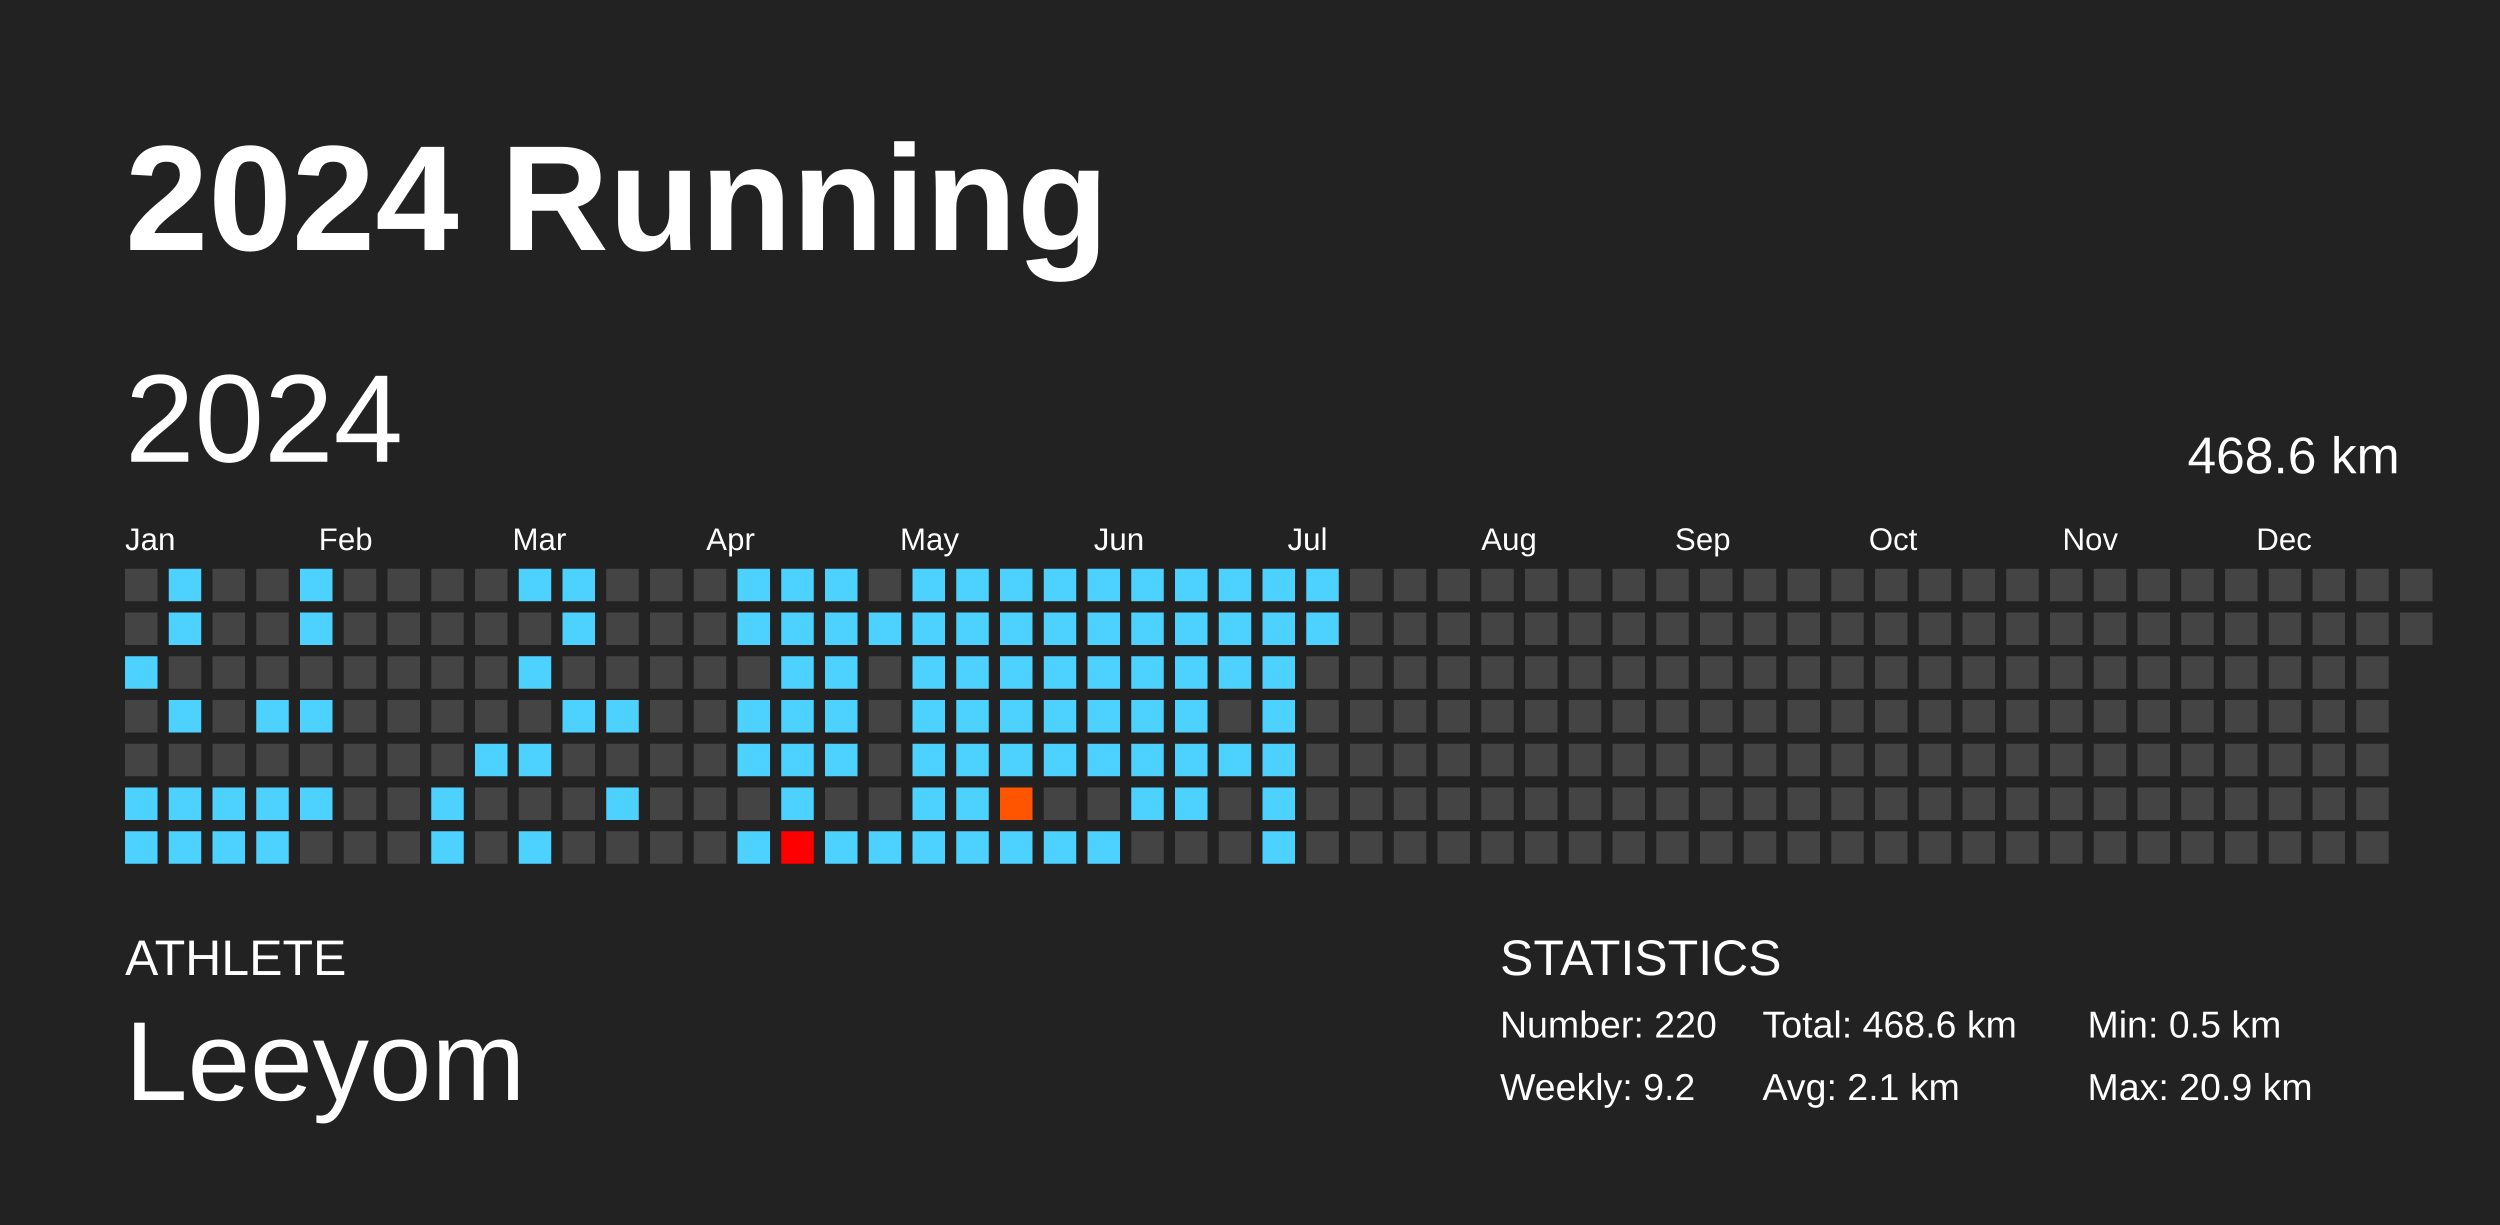
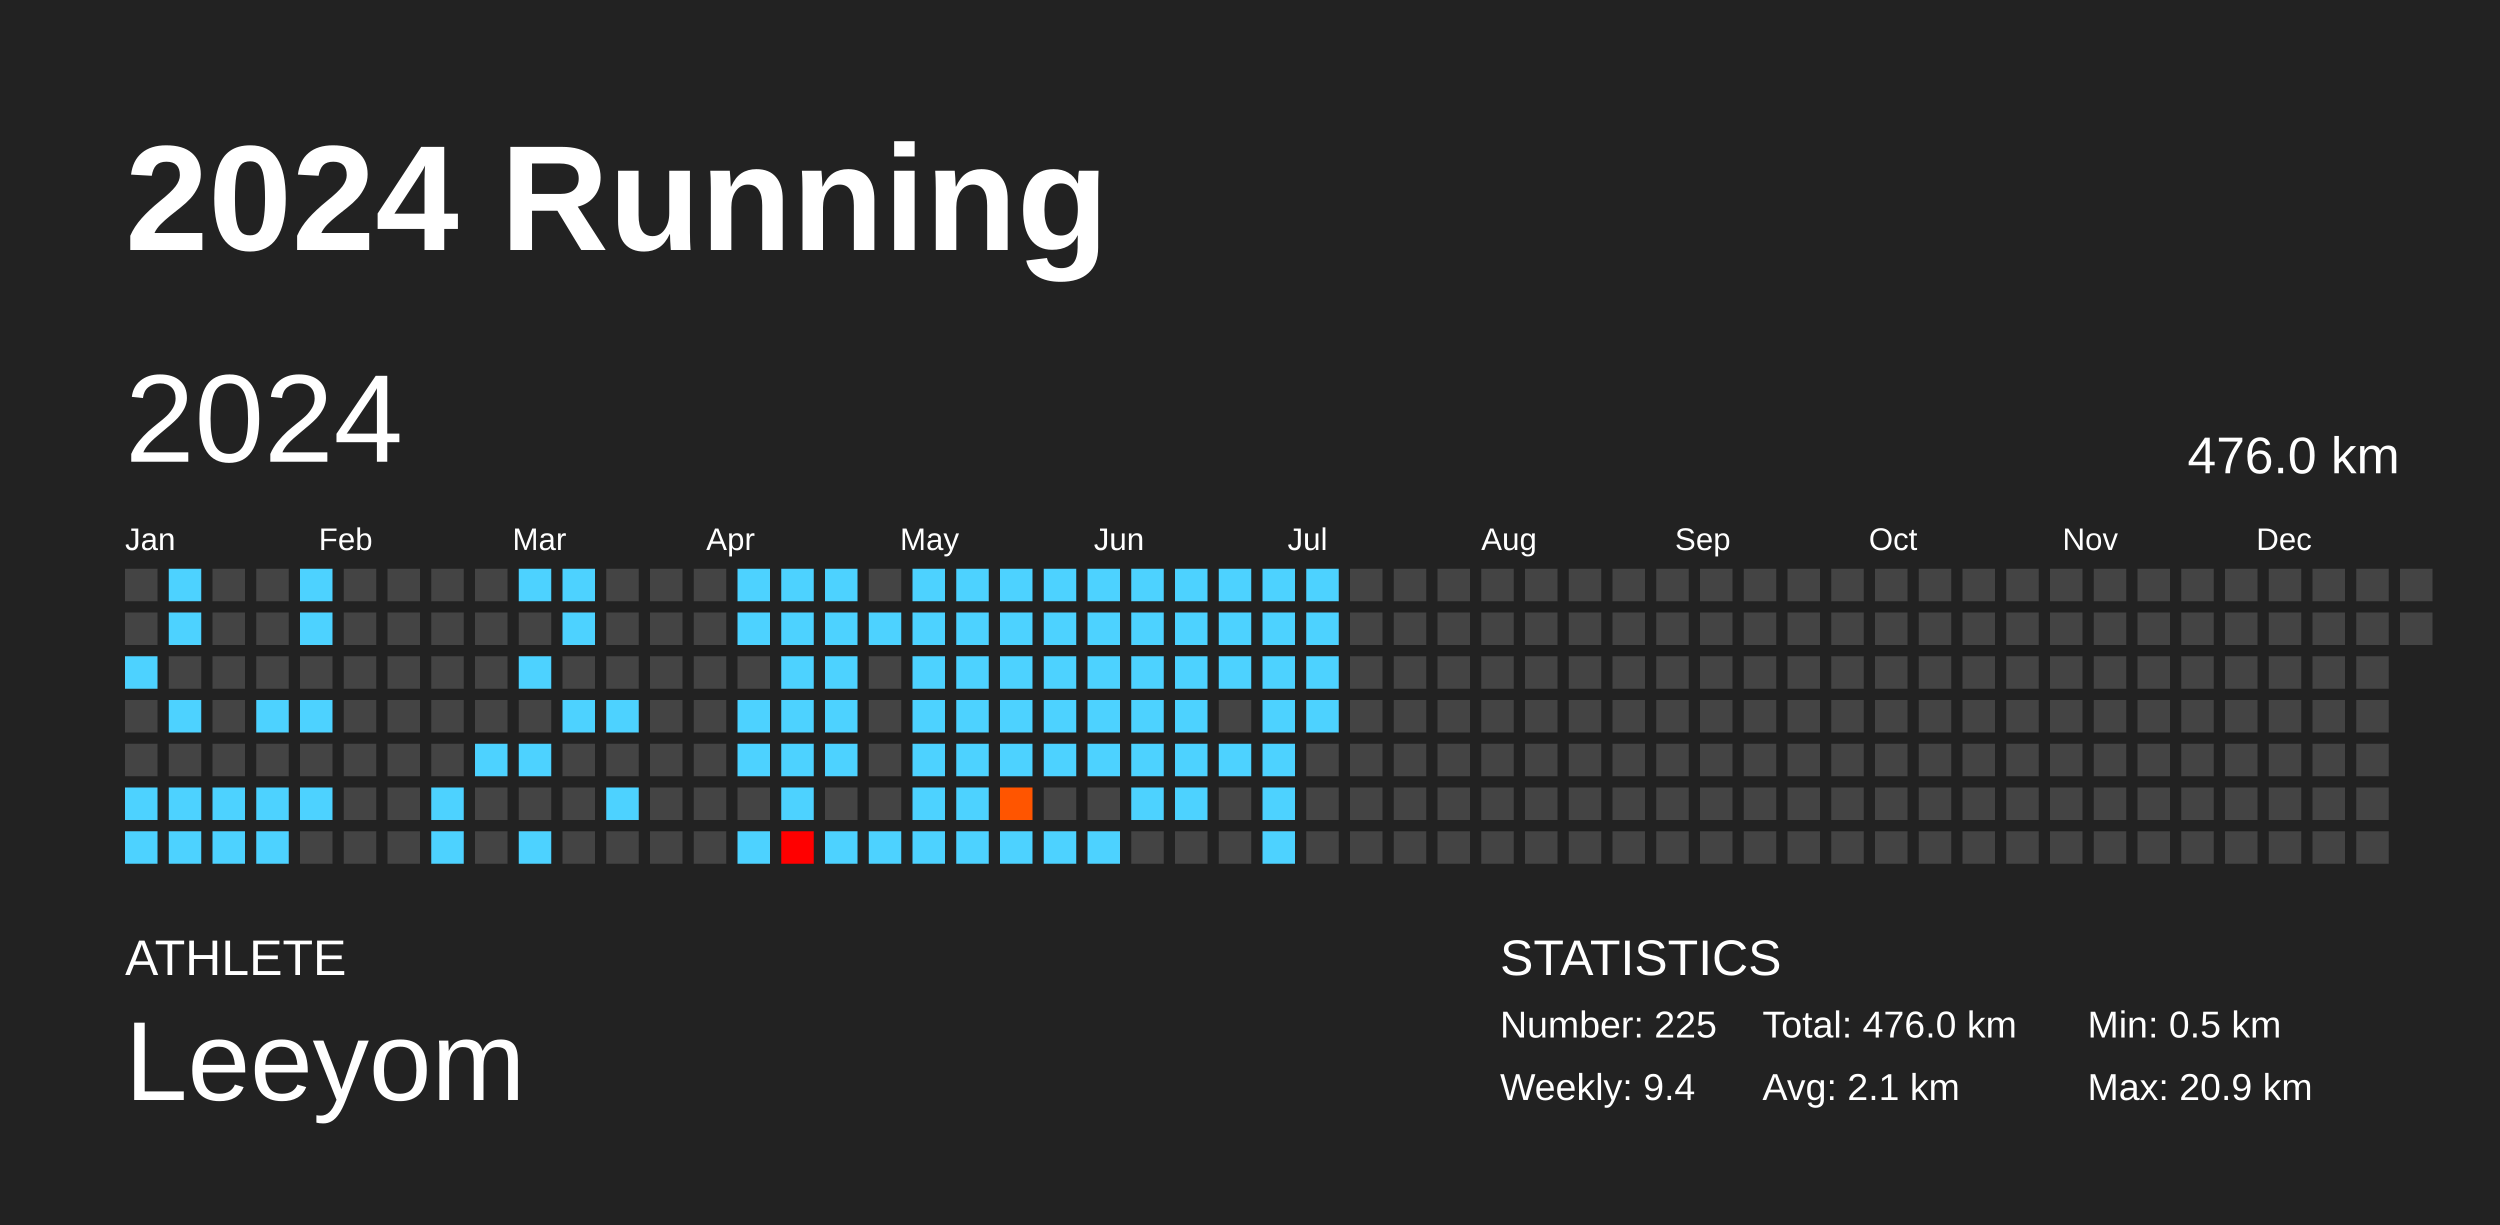
<svg xmlns="http://www.w3.org/2000/svg" baseProfile="full" height="98mm" version="1.1" viewBox="0,0,200,98" width="200mm">
  <defs />
  <rect fill="#222222" height="98" width="200" x="0" y="0" />
  <text fill="#FFFFFF" style="font-size:12px; font-family:Arial; font-weight:bold;" x="10" y="20">2024 Running</text>
  <text fill="#FFFFFF" style="font-size:4px; font-family:Arial" x="10" y="78">ATHLETE</text>
  <text fill="#FFFFFF" style="font-size:9px; font-family:Arial" x="10" y="88">Leeyom</text>
  <text fill="#FFFFFF" style="font-size:4px; font-family:Arial" x="120" y="78">STATISTICS</text>
-   <text fill="#FFFFFF" style="font-size:3px; font-family:Arial" x="120" y="83">Number: 220</text>
-   <text fill="#FFFFFF" style="font-size:3px; font-family:Arial" x="120" y="88">Weekly: 9.2</text>
-   <text fill="#FFFFFF" style="font-size:3px; font-family:Arial" x="141" y="83">Total: 468.6 km</text>
+   <text fill="#FFFFFF" style="font-size:3px; font-family:Arial" x="120" y="83">Number: 225</text>
+   <text fill="#FFFFFF" style="font-size:3px; font-family:Arial" x="120" y="88">Weekly: 9.4</text>
+   <text fill="#FFFFFF" style="font-size:3px; font-family:Arial" x="141" y="83">Total: 476.0 km</text>
  <text fill="#FFFFFF" style="font-size:3px; font-family:Arial" x="141" y="88">Avg: 2.1 km</text>
  <text fill="#FFFFFF" style="font-size:3px; font-family:Arial" x="167" y="83">Min: 0.5 km</text>
  <text fill="#FFFFFF" style="font-size:3px; font-family:Arial" x="167" y="88">Max: 20.9 km</text>
  <text dominant-baseline="hanging" fill="#FFFFFF" style="font-size:10.0px; font-family:Arial;" x="10" y="30">2024</text>
-   <text dominant-baseline="hanging" fill="#FFFFFF" style="font-size:4.125px; font-family:Arial;" x="175" y="35">468.6 km</text>
+   <text dominant-baseline="hanging" fill="#FFFFFF" style="font-size:4.125px; font-family:Arial;" x="175" y="35">476.0 km</text>
  <text fill="#FFFFFF" style="font-size:2.5px; font-family:Arial" x="10.0" y="44">Jan</text>
  <text fill="#FFFFFF" style="font-size:2.5px; font-family:Arial" x="25.5" y="44">Feb</text>
  <text fill="#FFFFFF" style="font-size:2.5px; font-family:Arial" x="41.0" y="44">Mar</text>
  <text fill="#FFFFFF" style="font-size:2.5px; font-family:Arial" x="56.5" y="44">Apr</text>
  <text fill="#FFFFFF" style="font-size:2.5px; font-family:Arial" x="72.0" y="44">May</text>
  <text fill="#FFFFFF" style="font-size:2.5px; font-family:Arial" x="87.5" y="44">Jun</text>
  <text fill="#FFFFFF" style="font-size:2.5px; font-family:Arial" x="103.0" y="44">Jul</text>
  <text fill="#FFFFFF" style="font-size:2.5px; font-family:Arial" x="118.5" y="44">Aug</text>
  <text fill="#FFFFFF" style="font-size:2.5px; font-family:Arial" x="134.0" y="44">Sep</text>
  <text fill="#FFFFFF" style="font-size:2.5px; font-family:Arial" x="149.5" y="44">Oct</text>
  <text fill="#FFFFFF" style="font-size:2.5px; font-family:Arial" x="165.0" y="44">Nov</text>
  <text fill="#FFFFFF" style="font-size:2.5px; font-family:Arial" x="180.5" y="44">Dec</text>
  <rect fill="#444444" height="2.6" width="2.6" x="10.0" y="45.5" />
  <rect fill="#444444" height="2.6" width="2.6" x="10.0" y="49.0" />
  <rect fill="#4dd2ff" height="2.6" width="2.6" x="10.0" y="52.5" />
  <rect fill="#444444" height="2.6" width="2.6" x="10.0" y="56.0" />
  <rect fill="#444444" height="2.6" width="2.6" x="10.0" y="59.5" />
  <rect fill="#4dd2ff" height="2.6" width="2.6" x="10.0" y="63.0" />
  <rect fill="#4dd2ff" height="2.6" width="2.6" x="10.0" y="66.5" />
  <rect fill="#4dd2ff" height="2.6" width="2.6" x="13.5" y="45.5" />
  <rect fill="#4dd2ff" height="2.6" width="2.6" x="13.5" y="49.0" />
  <rect fill="#444444" height="2.6" width="2.6" x="13.5" y="52.5" />
  <rect fill="#4dd2ff" height="2.6" width="2.6" x="13.5" y="56.0" />
  <rect fill="#444444" height="2.6" width="2.6" x="13.5" y="59.5" />
  <rect fill="#4dd2ff" height="2.6" width="2.6" x="13.5" y="63.0" />
  <rect fill="#4dd2ff" height="2.6" width="2.6" x="13.5" y="66.5" />
  <rect fill="#444444" height="2.6" width="2.6" x="17.0" y="45.5" />
  <rect fill="#444444" height="2.6" width="2.6" x="17.0" y="49.0" />
  <rect fill="#444444" height="2.6" width="2.6" x="17.0" y="52.5" />
  <rect fill="#444444" height="2.6" width="2.6" x="17.0" y="56.0" />
  <rect fill="#444444" height="2.6" width="2.6" x="17.0" y="59.5" />
  <rect fill="#4dd2ff" height="2.6" width="2.6" x="17.0" y="63.0" />
  <rect fill="#4dd2ff" height="2.6" width="2.6" x="17.0" y="66.5" />
  <rect fill="#444444" height="2.6" width="2.6" x="20.5" y="45.5" />
  <rect fill="#444444" height="2.6" width="2.6" x="20.5" y="49.0" />
  <rect fill="#444444" height="2.6" width="2.6" x="20.5" y="52.5" />
  <rect fill="#4dd2ff" height="2.6" width="2.6" x="20.5" y="56.0" />
  <rect fill="#444444" height="2.6" width="2.6" x="20.5" y="59.5" />
  <rect fill="#4dd2ff" height="2.6" width="2.6" x="20.5" y="63.0" />
  <rect fill="#4dd2ff" height="2.6" width="2.6" x="20.5" y="66.5" />
  <rect fill="#4dd2ff" height="2.6" width="2.6" x="24.0" y="45.5" />
  <rect fill="#4dd2ff" height="2.6" width="2.6" x="24.0" y="49.0" />
  <rect fill="#444444" height="2.6" width="2.6" x="24.0" y="52.5" />
  <rect fill="#4dd2ff" height="2.6" width="2.6" x="24.0" y="56.0" />
  <rect fill="#444444" height="2.6" width="2.6" x="24.0" y="59.5" />
  <rect fill="#4dd2ff" height="2.6" width="2.6" x="24.0" y="63.0" />
  <rect fill="#444444" height="2.6" width="2.6" x="24.0" y="66.5" />
  <rect fill="#444444" height="2.6" width="2.6" x="27.5" y="45.5" />
  <rect fill="#444444" height="2.6" width="2.6" x="27.5" y="49.0" />
  <rect fill="#444444" height="2.6" width="2.6" x="27.5" y="52.5" />
  <rect fill="#444444" height="2.6" width="2.6" x="27.5" y="56.0" />
  <rect fill="#444444" height="2.6" width="2.6" x="27.5" y="59.5" />
  <rect fill="#444444" height="2.6" width="2.6" x="27.5" y="63.0" />
  <rect fill="#444444" height="2.6" width="2.6" x="27.5" y="66.5" />
  <rect fill="#444444" height="2.6" width="2.6" x="31.0" y="45.5" />
  <rect fill="#444444" height="2.6" width="2.6" x="31.0" y="49.0" />
  <rect fill="#444444" height="2.6" width="2.6" x="31.0" y="52.5" />
  <rect fill="#444444" height="2.6" width="2.6" x="31.0" y="56.0" />
  <rect fill="#444444" height="2.6" width="2.6" x="31.0" y="59.5" />
  <rect fill="#444444" height="2.6" width="2.6" x="31.0" y="63.0" />
  <rect fill="#444444" height="2.6" width="2.6" x="31.0" y="66.5" />
  <rect fill="#444444" height="2.6" width="2.6" x="34.5" y="45.5" />
  <rect fill="#444444" height="2.6" width="2.6" x="34.5" y="49.0" />
  <rect fill="#444444" height="2.6" width="2.6" x="34.5" y="52.5" />
  <rect fill="#444444" height="2.6" width="2.6" x="34.5" y="56.0" />
  <rect fill="#444444" height="2.6" width="2.6" x="34.5" y="59.5" />
  <rect fill="#4dd2ff" height="2.6" width="2.6" x="34.5" y="63.0" />
  <rect fill="#4dd2ff" height="2.6" width="2.6" x="34.5" y="66.5" />
  <rect fill="#444444" height="2.6" width="2.6" x="38.0" y="45.5" />
  <rect fill="#444444" height="2.6" width="2.6" x="38.0" y="49.0" />
  <rect fill="#444444" height="2.6" width="2.6" x="38.0" y="52.5" />
  <rect fill="#444444" height="2.6" width="2.6" x="38.0" y="56.0" />
  <rect fill="#4dd2ff" height="2.6" width="2.6" x="38.0" y="59.5" />
  <rect fill="#444444" height="2.6" width="2.6" x="38.0" y="63.0" />
  <rect fill="#444444" height="2.6" width="2.6" x="38.0" y="66.5" />
  <rect fill="#4dd2ff" height="2.6" width="2.6" x="41.5" y="45.5" />
  <rect fill="#444444" height="2.6" width="2.6" x="41.5" y="49.0" />
  <rect fill="#4dd2ff" height="2.6" width="2.6" x="41.5" y="52.5" />
  <rect fill="#444444" height="2.6" width="2.6" x="41.5" y="56.0" />
  <rect fill="#4dd2ff" height="2.6" width="2.6" x="41.5" y="59.5" />
  <rect fill="#444444" height="2.6" width="2.6" x="41.5" y="63.0" />
  <rect fill="#4dd2ff" height="2.6" width="2.6" x="41.5" y="66.5" />
  <rect fill="#4dd2ff" height="2.6" width="2.6" x="45.0" y="45.5" />
  <rect fill="#4dd2ff" height="2.6" width="2.6" x="45.0" y="49.0" />
  <rect fill="#444444" height="2.6" width="2.6" x="45.0" y="52.5" />
  <rect fill="#4dd2ff" height="2.6" width="2.6" x="45.0" y="56.0" />
  <rect fill="#444444" height="2.6" width="2.6" x="45.0" y="59.5" />
  <rect fill="#444444" height="2.6" width="2.6" x="45.0" y="63.0" />
  <rect fill="#444444" height="2.6" width="2.6" x="45.0" y="66.5" />
  <rect fill="#444444" height="2.6" width="2.6" x="48.5" y="45.5" />
  <rect fill="#444444" height="2.6" width="2.6" x="48.5" y="49.0" />
  <rect fill="#444444" height="2.6" width="2.6" x="48.5" y="52.5" />
  <rect fill="#4dd2ff" height="2.6" width="2.6" x="48.5" y="56.0" />
  <rect fill="#444444" height="2.6" width="2.6" x="48.5" y="59.5" />
  <rect fill="#4dd2ff" height="2.6" width="2.6" x="48.5" y="63.0" />
  <rect fill="#444444" height="2.6" width="2.6" x="48.5" y="66.5" />
  <rect fill="#444444" height="2.6" width="2.6" x="52.0" y="45.5" />
  <rect fill="#444444" height="2.6" width="2.6" x="52.0" y="49.0" />
  <rect fill="#444444" height="2.6" width="2.6" x="52.0" y="52.5" />
  <rect fill="#444444" height="2.6" width="2.6" x="52.0" y="56.0" />
  <rect fill="#444444" height="2.6" width="2.6" x="52.0" y="59.5" />
  <rect fill="#444444" height="2.6" width="2.6" x="52.0" y="63.0" />
  <rect fill="#444444" height="2.6" width="2.6" x="52.0" y="66.5" />
  <rect fill="#444444" height="2.6" width="2.6" x="55.5" y="45.5" />
  <rect fill="#444444" height="2.6" width="2.6" x="55.5" y="49.0" />
  <rect fill="#444444" height="2.6" width="2.6" x="55.5" y="52.5" />
  <rect fill="#444444" height="2.6" width="2.6" x="55.5" y="56.0" />
  <rect fill="#444444" height="2.6" width="2.6" x="55.5" y="59.5" />
  <rect fill="#444444" height="2.6" width="2.6" x="55.5" y="63.0" />
  <rect fill="#444444" height="2.6" width="2.6" x="55.5" y="66.5" />
  <rect fill="#4dd2ff" height="2.6" width="2.6" x="59.0" y="45.5" />
  <rect fill="#4dd2ff" height="2.6" width="2.6" x="59.0" y="49.0" />
  <rect fill="#444444" height="2.6" width="2.6" x="59.0" y="52.5" />
  <rect fill="#4dd2ff" height="2.6" width="2.6" x="59.0" y="56.0" />
  <rect fill="#4dd2ff" height="2.6" width="2.6" x="59.0" y="59.5" />
  <rect fill="#444444" height="2.6" width="2.6" x="59.0" y="63.0" />
  <rect fill="#4dd2ff" height="2.6" width="2.6" x="59.0" y="66.5" />
  <rect fill="#4dd2ff" height="2.6" width="2.6" x="62.5" y="45.5" />
  <rect fill="#4dd2ff" height="2.6" width="2.6" x="62.5" y="49.0" />
  <rect fill="#4dd2ff" height="2.6" width="2.6" x="62.5" y="52.5" />
  <rect fill="#4dd2ff" height="2.6" width="2.6" x="62.5" y="56.0" />
  <rect fill="#4dd2ff" height="2.6" width="2.6" x="62.5" y="59.5" />
  <rect fill="#4dd2ff" height="2.6" width="2.6" x="62.5" y="63.0" />
  <rect fill="red" height="2.6" width="2.6" x="62.5" y="66.5" />
  <rect fill="#4dd2ff" height="2.6" width="2.6" x="66.0" y="45.5" />
  <rect fill="#4dd2ff" height="2.6" width="2.6" x="66.0" y="49.0" />
  <rect fill="#4dd2ff" height="2.6" width="2.6" x="66.0" y="52.5" />
  <rect fill="#4dd2ff" height="2.6" width="2.6" x="66.0" y="56.0" />
  <rect fill="#4dd2ff" height="2.6" width="2.6" x="66.0" y="59.5" />
  <rect fill="#444444" height="2.6" width="2.6" x="66.0" y="63.0" />
  <rect fill="#4dd2ff" height="2.6" width="2.6" x="66.0" y="66.5" />
  <rect fill="#444444" height="2.6" width="2.6" x="69.5" y="45.5" />
  <rect fill="#4dd2ff" height="2.6" width="2.6" x="69.5" y="49.0" />
  <rect fill="#444444" height="2.6" width="2.6" x="69.5" y="52.5" />
  <rect fill="#444444" height="2.6" width="2.6" x="69.5" y="56.0" />
  <rect fill="#444444" height="2.6" width="2.6" x="69.5" y="59.5" />
  <rect fill="#444444" height="2.6" width="2.6" x="69.5" y="63.0" />
  <rect fill="#4dd2ff" height="2.6" width="2.6" x="69.5" y="66.5" />
  <rect fill="#4dd2ff" height="2.6" width="2.6" x="73.0" y="45.5" />
  <rect fill="#4dd2ff" height="2.6" width="2.6" x="73.0" y="49.0" />
  <rect fill="#4dd2ff" height="2.6" width="2.6" x="73.0" y="52.5" />
  <rect fill="#4dd2ff" height="2.6" width="2.6" x="73.0" y="56.0" />
  <rect fill="#4dd2ff" height="2.6" width="2.6" x="73.0" y="59.5" />
  <rect fill="#4dd2ff" height="2.6" width="2.6" x="73.0" y="63.0" />
  <rect fill="#4dd2ff" height="2.6" width="2.6" x="73.0" y="66.5" />
  <rect fill="#4dd2ff" height="2.6" width="2.6" x="76.5" y="45.5" />
  <rect fill="#4dd2ff" height="2.6" width="2.6" x="76.5" y="49.0" />
  <rect fill="#4dd2ff" height="2.6" width="2.6" x="76.5" y="52.5" />
  <rect fill="#4dd2ff" height="2.6" width="2.6" x="76.5" y="56.0" />
  <rect fill="#4dd2ff" height="2.6" width="2.6" x="76.5" y="59.5" />
  <rect fill="#4dd2ff" height="2.6" width="2.6" x="76.5" y="63.0" />
  <rect fill="#4dd2ff" height="2.6" width="2.6" x="76.5" y="66.5" />
  <rect fill="#4dd2ff" height="2.6" width="2.6" x="80.0" y="45.5" />
  <rect fill="#4dd2ff" height="2.6" width="2.6" x="80.0" y="49.0" />
  <rect fill="#4dd2ff" height="2.6" width="2.6" x="80.0" y="52.5" />
  <rect fill="#4dd2ff" height="2.6" width="2.6" x="80.0" y="56.0" />
  <rect fill="#4dd2ff" height="2.6" width="2.6" x="80.0" y="59.5" />
  <rect fill="#ff5500" height="2.6" width="2.6" x="80.0" y="63.0" />
  <rect fill="#4dd2ff" height="2.6" width="2.6" x="80.0" y="66.5" />
  <rect fill="#4dd2ff" height="2.6" width="2.6" x="83.5" y="45.5" />
  <rect fill="#4dd2ff" height="2.6" width="2.6" x="83.5" y="49.0" />
  <rect fill="#4dd2ff" height="2.6" width="2.6" x="83.5" y="52.5" />
  <rect fill="#4dd2ff" height="2.6" width="2.6" x="83.5" y="56.0" />
  <rect fill="#4dd2ff" height="2.6" width="2.6" x="83.5" y="59.5" />
  <rect fill="#444444" height="2.6" width="2.6" x="83.5" y="63.0" />
  <rect fill="#4dd2ff" height="2.6" width="2.6" x="83.5" y="66.5" />
  <rect fill="#4dd2ff" height="2.6" width="2.6" x="87.0" y="45.5" />
  <rect fill="#4dd2ff" height="2.6" width="2.6" x="87.0" y="49.0" />
  <rect fill="#4dd2ff" height="2.6" width="2.6" x="87.0" y="52.5" />
  <rect fill="#4dd2ff" height="2.6" width="2.6" x="87.0" y="56.0" />
  <rect fill="#4dd2ff" height="2.6" width="2.6" x="87.0" y="59.5" />
  <rect fill="#444444" height="2.6" width="2.6" x="87.0" y="63.0" />
  <rect fill="#4dd2ff" height="2.6" width="2.6" x="87.0" y="66.5" />
  <rect fill="#4dd2ff" height="2.6" width="2.6" x="90.5" y="45.5" />
  <rect fill="#4dd2ff" height="2.6" width="2.6" x="90.5" y="49.0" />
  <rect fill="#4dd2ff" height="2.6" width="2.6" x="90.5" y="52.5" />
  <rect fill="#4dd2ff" height="2.6" width="2.6" x="90.5" y="56.0" />
  <rect fill="#4dd2ff" height="2.6" width="2.6" x="90.5" y="59.5" />
  <rect fill="#4dd2ff" height="2.6" width="2.6" x="90.5" y="63.0" />
  <rect fill="#444444" height="2.6" width="2.6" x="90.5" y="66.5" />
  <rect fill="#4dd2ff" height="2.6" width="2.6" x="94.0" y="45.5" />
  <rect fill="#4dd2ff" height="2.6" width="2.6" x="94.0" y="49.0" />
  <rect fill="#4dd2ff" height="2.6" width="2.6" x="94.0" y="52.5" />
  <rect fill="#4dd2ff" height="2.6" width="2.6" x="94.0" y="56.0" />
  <rect fill="#4dd2ff" height="2.6" width="2.6" x="94.0" y="59.5" />
  <rect fill="#4dd2ff" height="2.6" width="2.6" x="94.0" y="63.0" />
  <rect fill="#444444" height="2.6" width="2.6" x="94.0" y="66.5" />
  <rect fill="#4dd2ff" height="2.6" width="2.6" x="97.5" y="45.5" />
  <rect fill="#4dd2ff" height="2.6" width="2.6" x="97.5" y="49.0" />
  <rect fill="#4dd2ff" height="2.6" width="2.6" x="97.5" y="52.5" />
  <rect fill="#444444" height="2.6" width="2.6" x="97.5" y="56.0" />
  <rect fill="#4dd2ff" height="2.6" width="2.6" x="97.5" y="59.5" />
  <rect fill="#444444" height="2.6" width="2.6" x="97.5" y="63.0" />
  <rect fill="#444444" height="2.6" width="2.6" x="97.5" y="66.5" />
  <rect fill="#4dd2ff" height="2.6" width="2.6" x="101.0" y="45.5" />
  <rect fill="#4dd2ff" height="2.6" width="2.6" x="101.0" y="49.0" />
  <rect fill="#4dd2ff" height="2.6" width="2.6" x="101.0" y="52.5" />
  <rect fill="#4dd2ff" height="2.6" width="2.6" x="101.0" y="56.0" />
  <rect fill="#4dd2ff" height="2.6" width="2.6" x="101.0" y="59.5" />
  <rect fill="#4dd2ff" height="2.6" width="2.6" x="101.0" y="63.0" />
  <rect fill="#4dd2ff" height="2.6" width="2.6" x="101.0" y="66.5" />
  <rect fill="#4dd2ff" height="2.6" width="2.6" x="104.5" y="45.5" />
  <rect fill="#4dd2ff" height="2.6" width="2.6" x="104.5" y="49.0" />
-   <rect fill="#444444" height="2.6" width="2.6" x="104.5" y="52.5" />
-   <rect fill="#444444" height="2.6" width="2.6" x="104.5" y="56.0" />
+   <rect fill="#4dd2ff" height="2.6" width="2.6" x="104.5" y="52.5" />
+   <rect fill="#4dd2ff" height="2.6" width="2.6" x="104.5" y="56.0" />
  <rect fill="#444444" height="2.6" width="2.6" x="104.5" y="59.5" />
  <rect fill="#444444" height="2.6" width="2.6" x="104.5" y="63.0" />
  <rect fill="#444444" height="2.6" width="2.6" x="104.5" y="66.5" />
  <rect fill="#444444" height="2.6" width="2.6" x="108.0" y="45.5" />
  <rect fill="#444444" height="2.6" width="2.6" x="108.0" y="49.0" />
  <rect fill="#444444" height="2.6" width="2.6" x="108.0" y="52.5" />
  <rect fill="#444444" height="2.6" width="2.6" x="108.0" y="56.0" />
  <rect fill="#444444" height="2.6" width="2.6" x="108.0" y="59.5" />
  <rect fill="#444444" height="2.6" width="2.6" x="108.0" y="63.0" />
  <rect fill="#444444" height="2.6" width="2.6" x="108.0" y="66.5" />
  <rect fill="#444444" height="2.6" width="2.6" x="111.5" y="45.5" />
  <rect fill="#444444" height="2.6" width="2.6" x="111.5" y="49.0" />
  <rect fill="#444444" height="2.6" width="2.6" x="111.5" y="52.5" />
  <rect fill="#444444" height="2.6" width="2.6" x="111.5" y="56.0" />
  <rect fill="#444444" height="2.6" width="2.6" x="111.5" y="59.5" />
  <rect fill="#444444" height="2.6" width="2.6" x="111.5" y="63.0" />
  <rect fill="#444444" height="2.6" width="2.6" x="111.5" y="66.5" />
  <rect fill="#444444" height="2.6" width="2.6" x="115.0" y="45.5" />
  <rect fill="#444444" height="2.6" width="2.6" x="115.0" y="49.0" />
  <rect fill="#444444" height="2.6" width="2.6" x="115.0" y="52.5" />
  <rect fill="#444444" height="2.6" width="2.6" x="115.0" y="56.0" />
  <rect fill="#444444" height="2.6" width="2.6" x="115.0" y="59.5" />
  <rect fill="#444444" height="2.6" width="2.6" x="115.0" y="63.0" />
  <rect fill="#444444" height="2.6" width="2.6" x="115.0" y="66.5" />
  <rect fill="#444444" height="2.6" width="2.6" x="118.5" y="45.5" />
  <rect fill="#444444" height="2.6" width="2.6" x="118.5" y="49.0" />
  <rect fill="#444444" height="2.6" width="2.6" x="118.5" y="52.5" />
  <rect fill="#444444" height="2.6" width="2.6" x="118.5" y="56.0" />
  <rect fill="#444444" height="2.6" width="2.6" x="118.5" y="59.5" />
  <rect fill="#444444" height="2.6" width="2.6" x="118.5" y="63.0" />
  <rect fill="#444444" height="2.6" width="2.6" x="118.5" y="66.5" />
  <rect fill="#444444" height="2.6" width="2.6" x="122.0" y="45.5" />
  <rect fill="#444444" height="2.6" width="2.6" x="122.0" y="49.0" />
  <rect fill="#444444" height="2.6" width="2.6" x="122.0" y="52.5" />
  <rect fill="#444444" height="2.6" width="2.6" x="122.0" y="56.0" />
  <rect fill="#444444" height="2.6" width="2.6" x="122.0" y="59.5" />
  <rect fill="#444444" height="2.6" width="2.6" x="122.0" y="63.0" />
  <rect fill="#444444" height="2.6" width="2.6" x="122.0" y="66.5" />
  <rect fill="#444444" height="2.6" width="2.6" x="125.5" y="45.5" />
  <rect fill="#444444" height="2.6" width="2.6" x="125.5" y="49.0" />
  <rect fill="#444444" height="2.6" width="2.6" x="125.5" y="52.5" />
  <rect fill="#444444" height="2.6" width="2.6" x="125.5" y="56.0" />
  <rect fill="#444444" height="2.6" width="2.6" x="125.5" y="59.5" />
  <rect fill="#444444" height="2.6" width="2.6" x="125.5" y="63.0" />
  <rect fill="#444444" height="2.6" width="2.6" x="125.5" y="66.5" />
  <rect fill="#444444" height="2.6" width="2.6" x="129.0" y="45.5" />
  <rect fill="#444444" height="2.6" width="2.6" x="129.0" y="49.0" />
  <rect fill="#444444" height="2.6" width="2.6" x="129.0" y="52.5" />
  <rect fill="#444444" height="2.6" width="2.6" x="129.0" y="56.0" />
  <rect fill="#444444" height="2.6" width="2.6" x="129.0" y="59.5" />
  <rect fill="#444444" height="2.6" width="2.6" x="129.0" y="63.0" />
  <rect fill="#444444" height="2.6" width="2.6" x="129.0" y="66.5" />
  <rect fill="#444444" height="2.6" width="2.6" x="132.5" y="45.5" />
  <rect fill="#444444" height="2.6" width="2.6" x="132.5" y="49.0" />
  <rect fill="#444444" height="2.6" width="2.6" x="132.5" y="52.5" />
  <rect fill="#444444" height="2.6" width="2.6" x="132.5" y="56.0" />
  <rect fill="#444444" height="2.6" width="2.6" x="132.5" y="59.5" />
  <rect fill="#444444" height="2.6" width="2.6" x="132.5" y="63.0" />
  <rect fill="#444444" height="2.6" width="2.6" x="132.5" y="66.5" />
  <rect fill="#444444" height="2.6" width="2.6" x="136.0" y="45.5" />
  <rect fill="#444444" height="2.6" width="2.6" x="136.0" y="49.0" />
  <rect fill="#444444" height="2.6" width="2.6" x="136.0" y="52.5" />
  <rect fill="#444444" height="2.6" width="2.6" x="136.0" y="56.0" />
  <rect fill="#444444" height="2.6" width="2.6" x="136.0" y="59.5" />
  <rect fill="#444444" height="2.6" width="2.6" x="136.0" y="63.0" />
  <rect fill="#444444" height="2.6" width="2.6" x="136.0" y="66.5" />
  <rect fill="#444444" height="2.6" width="2.6" x="139.5" y="45.5" />
  <rect fill="#444444" height="2.6" width="2.6" x="139.5" y="49.0" />
  <rect fill="#444444" height="2.6" width="2.6" x="139.5" y="52.5" />
  <rect fill="#444444" height="2.6" width="2.6" x="139.5" y="56.0" />
  <rect fill="#444444" height="2.6" width="2.6" x="139.5" y="59.5" />
  <rect fill="#444444" height="2.6" width="2.6" x="139.5" y="63.0" />
  <rect fill="#444444" height="2.6" width="2.6" x="139.5" y="66.5" />
  <rect fill="#444444" height="2.6" width="2.6" x="143.0" y="45.5" />
  <rect fill="#444444" height="2.6" width="2.6" x="143.0" y="49.0" />
  <rect fill="#444444" height="2.6" width="2.6" x="143.0" y="52.5" />
  <rect fill="#444444" height="2.6" width="2.6" x="143.0" y="56.0" />
  <rect fill="#444444" height="2.6" width="2.6" x="143.0" y="59.5" />
  <rect fill="#444444" height="2.6" width="2.6" x="143.0" y="63.0" />
  <rect fill="#444444" height="2.6" width="2.6" x="143.0" y="66.5" />
  <rect fill="#444444" height="2.6" width="2.6" x="146.5" y="45.5" />
  <rect fill="#444444" height="2.6" width="2.6" x="146.5" y="49.0" />
  <rect fill="#444444" height="2.6" width="2.6" x="146.5" y="52.5" />
  <rect fill="#444444" height="2.6" width="2.6" x="146.5" y="56.0" />
  <rect fill="#444444" height="2.6" width="2.6" x="146.5" y="59.5" />
  <rect fill="#444444" height="2.6" width="2.6" x="146.5" y="63.0" />
  <rect fill="#444444" height="2.6" width="2.6" x="146.5" y="66.5" />
  <rect fill="#444444" height="2.6" width="2.6" x="150.0" y="45.5" />
  <rect fill="#444444" height="2.6" width="2.6" x="150.0" y="49.0" />
  <rect fill="#444444" height="2.6" width="2.6" x="150.0" y="52.5" />
  <rect fill="#444444" height="2.6" width="2.6" x="150.0" y="56.0" />
  <rect fill="#444444" height="2.6" width="2.6" x="150.0" y="59.5" />
  <rect fill="#444444" height="2.6" width="2.6" x="150.0" y="63.0" />
  <rect fill="#444444" height="2.6" width="2.6" x="150.0" y="66.5" />
  <rect fill="#444444" height="2.6" width="2.6" x="153.5" y="45.5" />
  <rect fill="#444444" height="2.6" width="2.6" x="153.5" y="49.0" />
  <rect fill="#444444" height="2.6" width="2.6" x="153.5" y="52.5" />
  <rect fill="#444444" height="2.6" width="2.6" x="153.5" y="56.0" />
  <rect fill="#444444" height="2.6" width="2.6" x="153.5" y="59.5" />
  <rect fill="#444444" height="2.6" width="2.6" x="153.5" y="63.0" />
  <rect fill="#444444" height="2.6" width="2.6" x="153.5" y="66.5" />
  <rect fill="#444444" height="2.6" width="2.6" x="157.0" y="45.5" />
  <rect fill="#444444" height="2.6" width="2.6" x="157.0" y="49.0" />
  <rect fill="#444444" height="2.6" width="2.6" x="157.0" y="52.5" />
  <rect fill="#444444" height="2.6" width="2.6" x="157.0" y="56.0" />
  <rect fill="#444444" height="2.6" width="2.6" x="157.0" y="59.5" />
  <rect fill="#444444" height="2.6" width="2.6" x="157.0" y="63.0" />
  <rect fill="#444444" height="2.6" width="2.6" x="157.0" y="66.5" />
  <rect fill="#444444" height="2.6" width="2.6" x="160.5" y="45.5" />
  <rect fill="#444444" height="2.6" width="2.6" x="160.5" y="49.0" />
  <rect fill="#444444" height="2.6" width="2.6" x="160.5" y="52.5" />
  <rect fill="#444444" height="2.6" width="2.6" x="160.5" y="56.0" />
  <rect fill="#444444" height="2.6" width="2.6" x="160.5" y="59.5" />
  <rect fill="#444444" height="2.6" width="2.6" x="160.5" y="63.0" />
  <rect fill="#444444" height="2.6" width="2.6" x="160.5" y="66.5" />
  <rect fill="#444444" height="2.6" width="2.6" x="164.0" y="45.5" />
  <rect fill="#444444" height="2.6" width="2.6" x="164.0" y="49.0" />
  <rect fill="#444444" height="2.6" width="2.6" x="164.0" y="52.5" />
  <rect fill="#444444" height="2.6" width="2.6" x="164.0" y="56.0" />
  <rect fill="#444444" height="2.6" width="2.6" x="164.0" y="59.5" />
  <rect fill="#444444" height="2.6" width="2.6" x="164.0" y="63.0" />
  <rect fill="#444444" height="2.6" width="2.6" x="164.0" y="66.5" />
  <rect fill="#444444" height="2.6" width="2.6" x="167.5" y="45.5" />
  <rect fill="#444444" height="2.6" width="2.6" x="167.5" y="49.0" />
  <rect fill="#444444" height="2.6" width="2.6" x="167.5" y="52.5" />
  <rect fill="#444444" height="2.6" width="2.6" x="167.5" y="56.0" />
  <rect fill="#444444" height="2.6" width="2.6" x="167.5" y="59.5" />
  <rect fill="#444444" height="2.6" width="2.6" x="167.5" y="63.0" />
  <rect fill="#444444" height="2.6" width="2.6" x="167.5" y="66.5" />
  <rect fill="#444444" height="2.6" width="2.6" x="171.0" y="45.5" />
  <rect fill="#444444" height="2.6" width="2.6" x="171.0" y="49.0" />
  <rect fill="#444444" height="2.6" width="2.6" x="171.0" y="52.5" />
  <rect fill="#444444" height="2.6" width="2.6" x="171.0" y="56.0" />
  <rect fill="#444444" height="2.6" width="2.6" x="171.0" y="59.5" />
  <rect fill="#444444" height="2.6" width="2.6" x="171.0" y="63.0" />
  <rect fill="#444444" height="2.6" width="2.6" x="171.0" y="66.5" />
  <rect fill="#444444" height="2.6" width="2.6" x="174.5" y="45.5" />
  <rect fill="#444444" height="2.6" width="2.6" x="174.5" y="49.0" />
  <rect fill="#444444" height="2.6" width="2.6" x="174.5" y="52.5" />
  <rect fill="#444444" height="2.6" width="2.6" x="174.5" y="56.0" />
  <rect fill="#444444" height="2.6" width="2.6" x="174.5" y="59.5" />
  <rect fill="#444444" height="2.6" width="2.6" x="174.5" y="63.0" />
  <rect fill="#444444" height="2.6" width="2.6" x="174.5" y="66.5" />
  <rect fill="#444444" height="2.6" width="2.6" x="178.0" y="45.5" />
  <rect fill="#444444" height="2.6" width="2.6" x="178.0" y="49.0" />
  <rect fill="#444444" height="2.6" width="2.6" x="178.0" y="52.5" />
  <rect fill="#444444" height="2.6" width="2.6" x="178.0" y="56.0" />
  <rect fill="#444444" height="2.6" width="2.6" x="178.0" y="59.5" />
  <rect fill="#444444" height="2.6" width="2.6" x="178.0" y="63.0" />
  <rect fill="#444444" height="2.6" width="2.6" x="178.0" y="66.5" />
  <rect fill="#444444" height="2.6" width="2.6" x="181.5" y="45.5" />
  <rect fill="#444444" height="2.6" width="2.6" x="181.5" y="49.0" />
  <rect fill="#444444" height="2.6" width="2.6" x="181.5" y="52.5" />
  <rect fill="#444444" height="2.6" width="2.6" x="181.5" y="56.0" />
  <rect fill="#444444" height="2.6" width="2.6" x="181.5" y="59.5" />
  <rect fill="#444444" height="2.6" width="2.6" x="181.5" y="63.0" />
  <rect fill="#444444" height="2.6" width="2.6" x="181.5" y="66.5" />
  <rect fill="#444444" height="2.6" width="2.6" x="185.0" y="45.5" />
  <rect fill="#444444" height="2.6" width="2.6" x="185.0" y="49.0" />
  <rect fill="#444444" height="2.6" width="2.6" x="185.0" y="52.5" />
  <rect fill="#444444" height="2.6" width="2.6" x="185.0" y="56.0" />
  <rect fill="#444444" height="2.6" width="2.6" x="185.0" y="59.5" />
  <rect fill="#444444" height="2.6" width="2.6" x="185.0" y="63.0" />
  <rect fill="#444444" height="2.6" width="2.6" x="185.0" y="66.5" />
  <rect fill="#444444" height="2.6" width="2.6" x="188.5" y="45.5" />
  <rect fill="#444444" height="2.6" width="2.6" x="188.5" y="49.0" />
  <rect fill="#444444" height="2.6" width="2.6" x="188.5" y="52.5" />
  <rect fill="#444444" height="2.6" width="2.6" x="188.5" y="56.0" />
  <rect fill="#444444" height="2.6" width="2.6" x="188.5" y="59.5" />
  <rect fill="#444444" height="2.6" width="2.6" x="188.5" y="63.0" />
  <rect fill="#444444" height="2.6" width="2.6" x="188.5" y="66.5" />
  <rect fill="#444444" height="2.6" width="2.6" x="192.0" y="45.5" />
  <rect fill="#444444" height="2.6" width="2.6" x="192.0" y="49.0" />
</svg>
